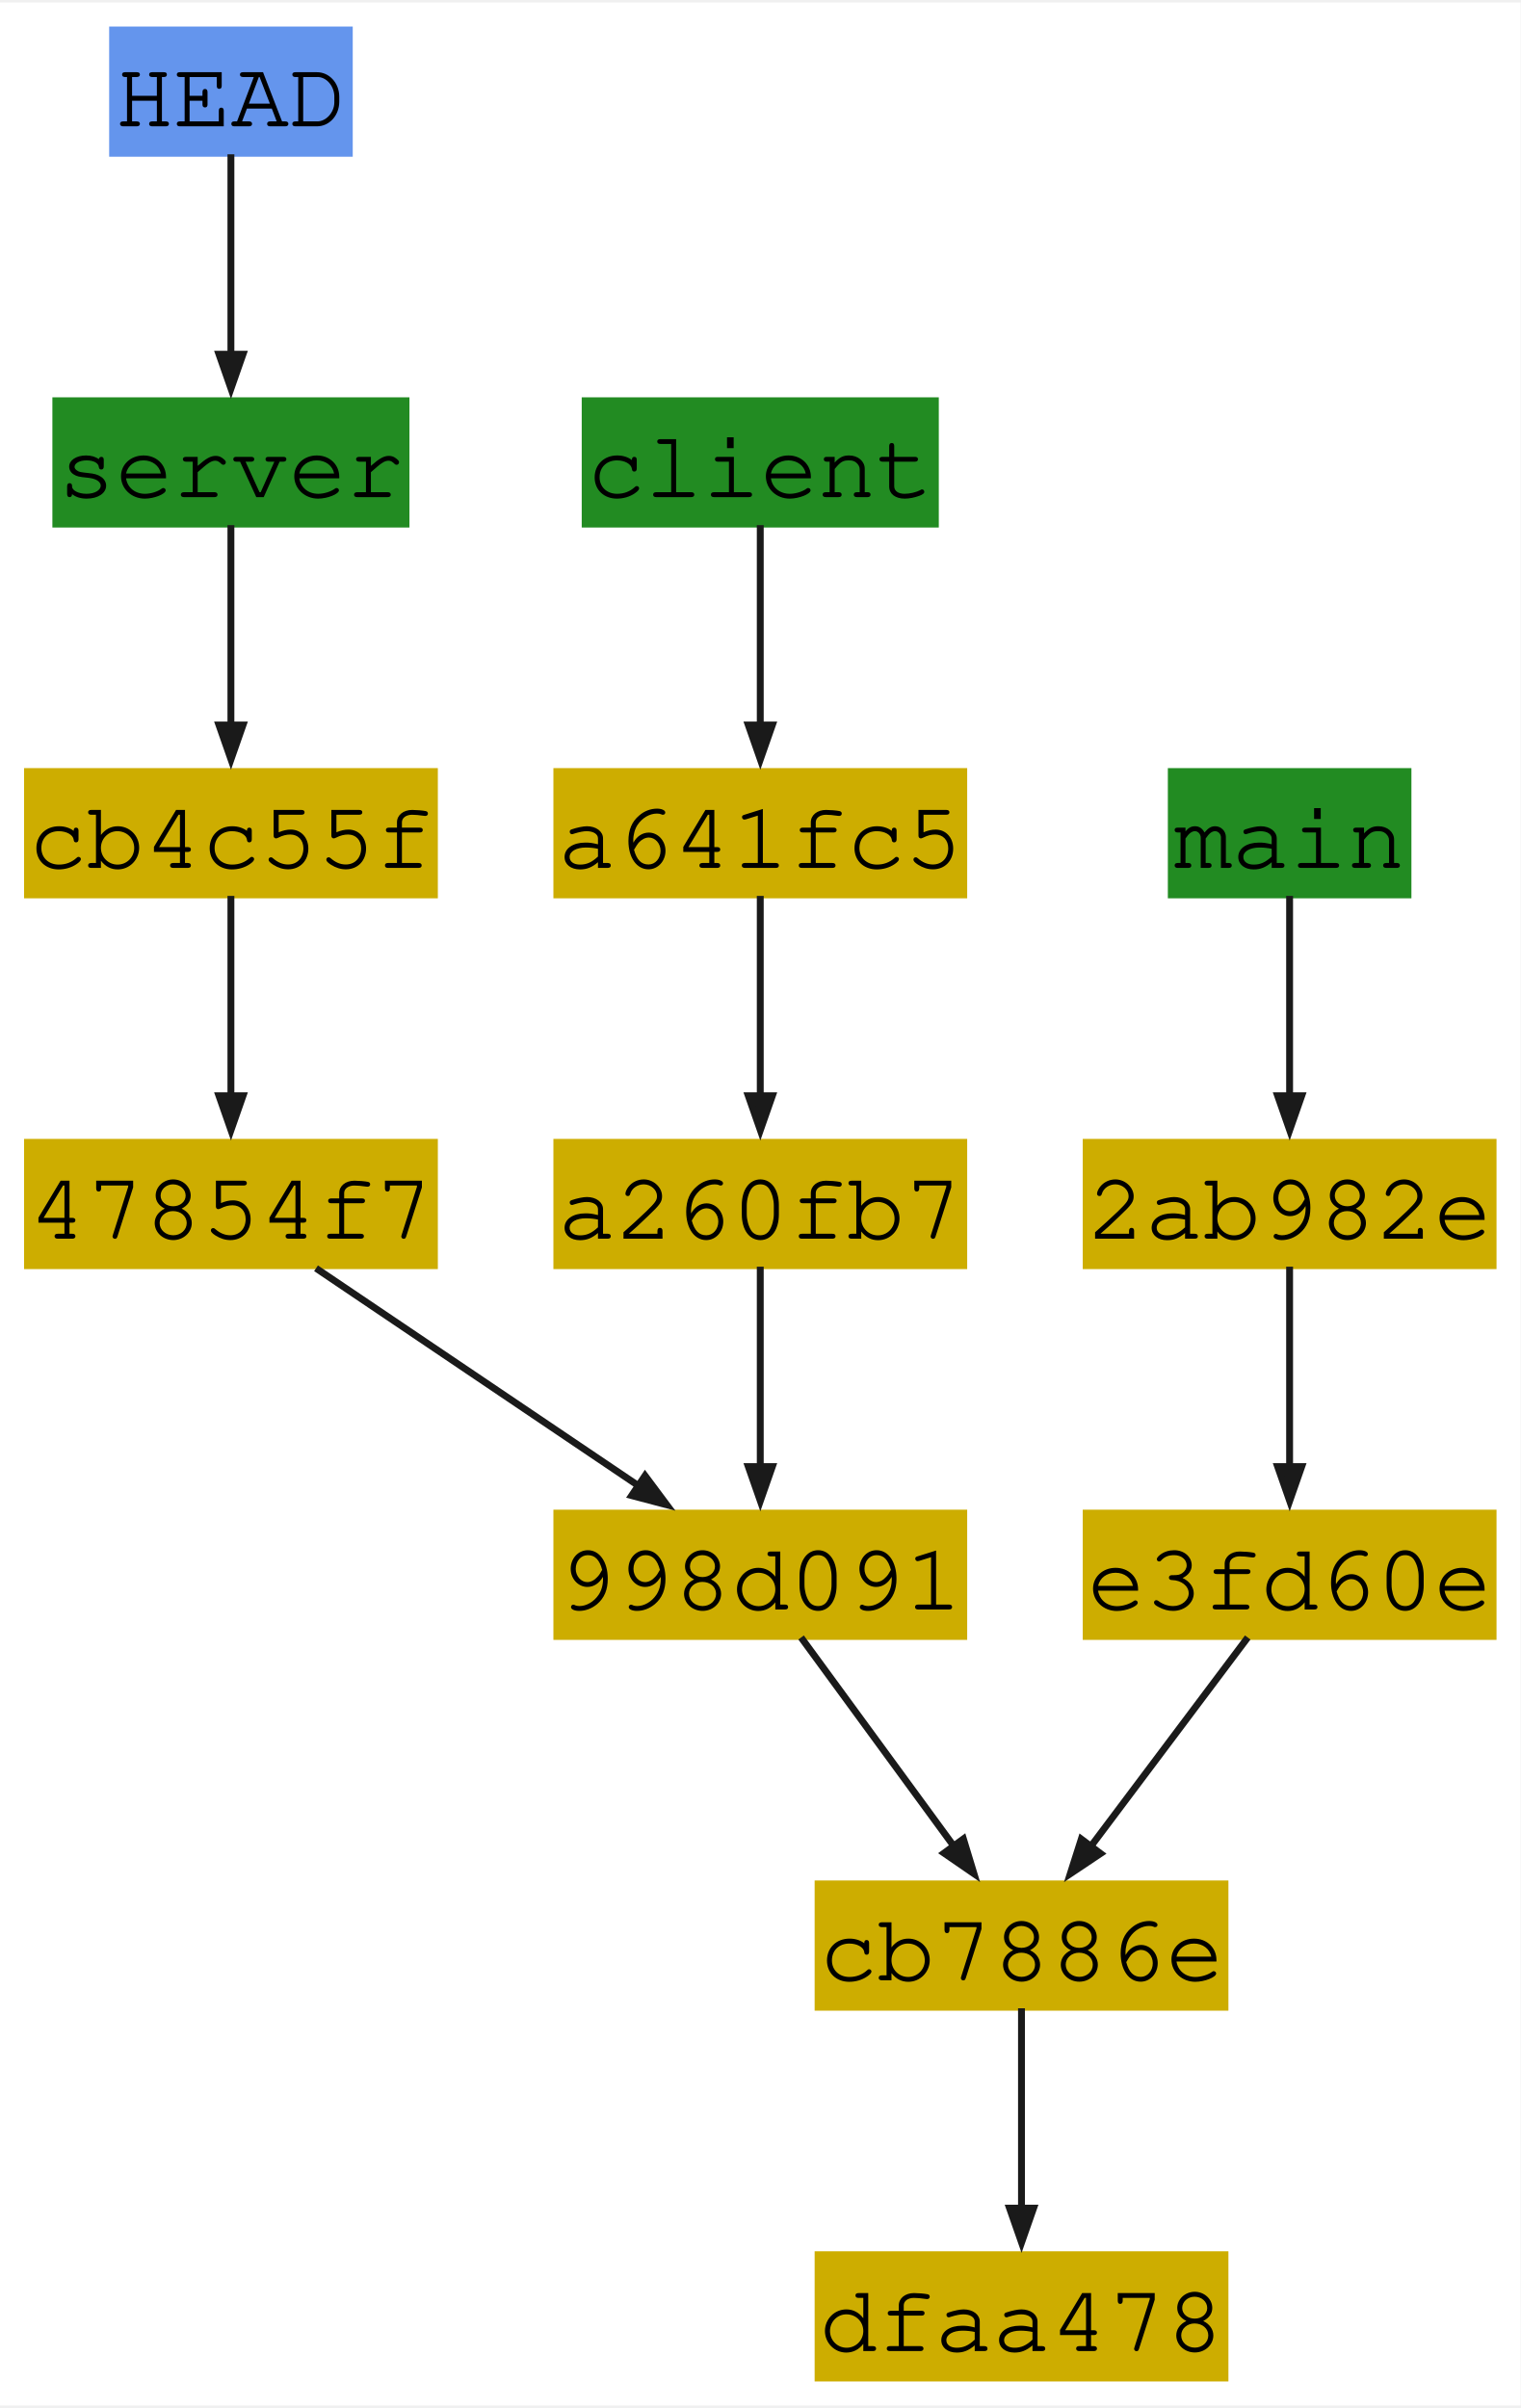
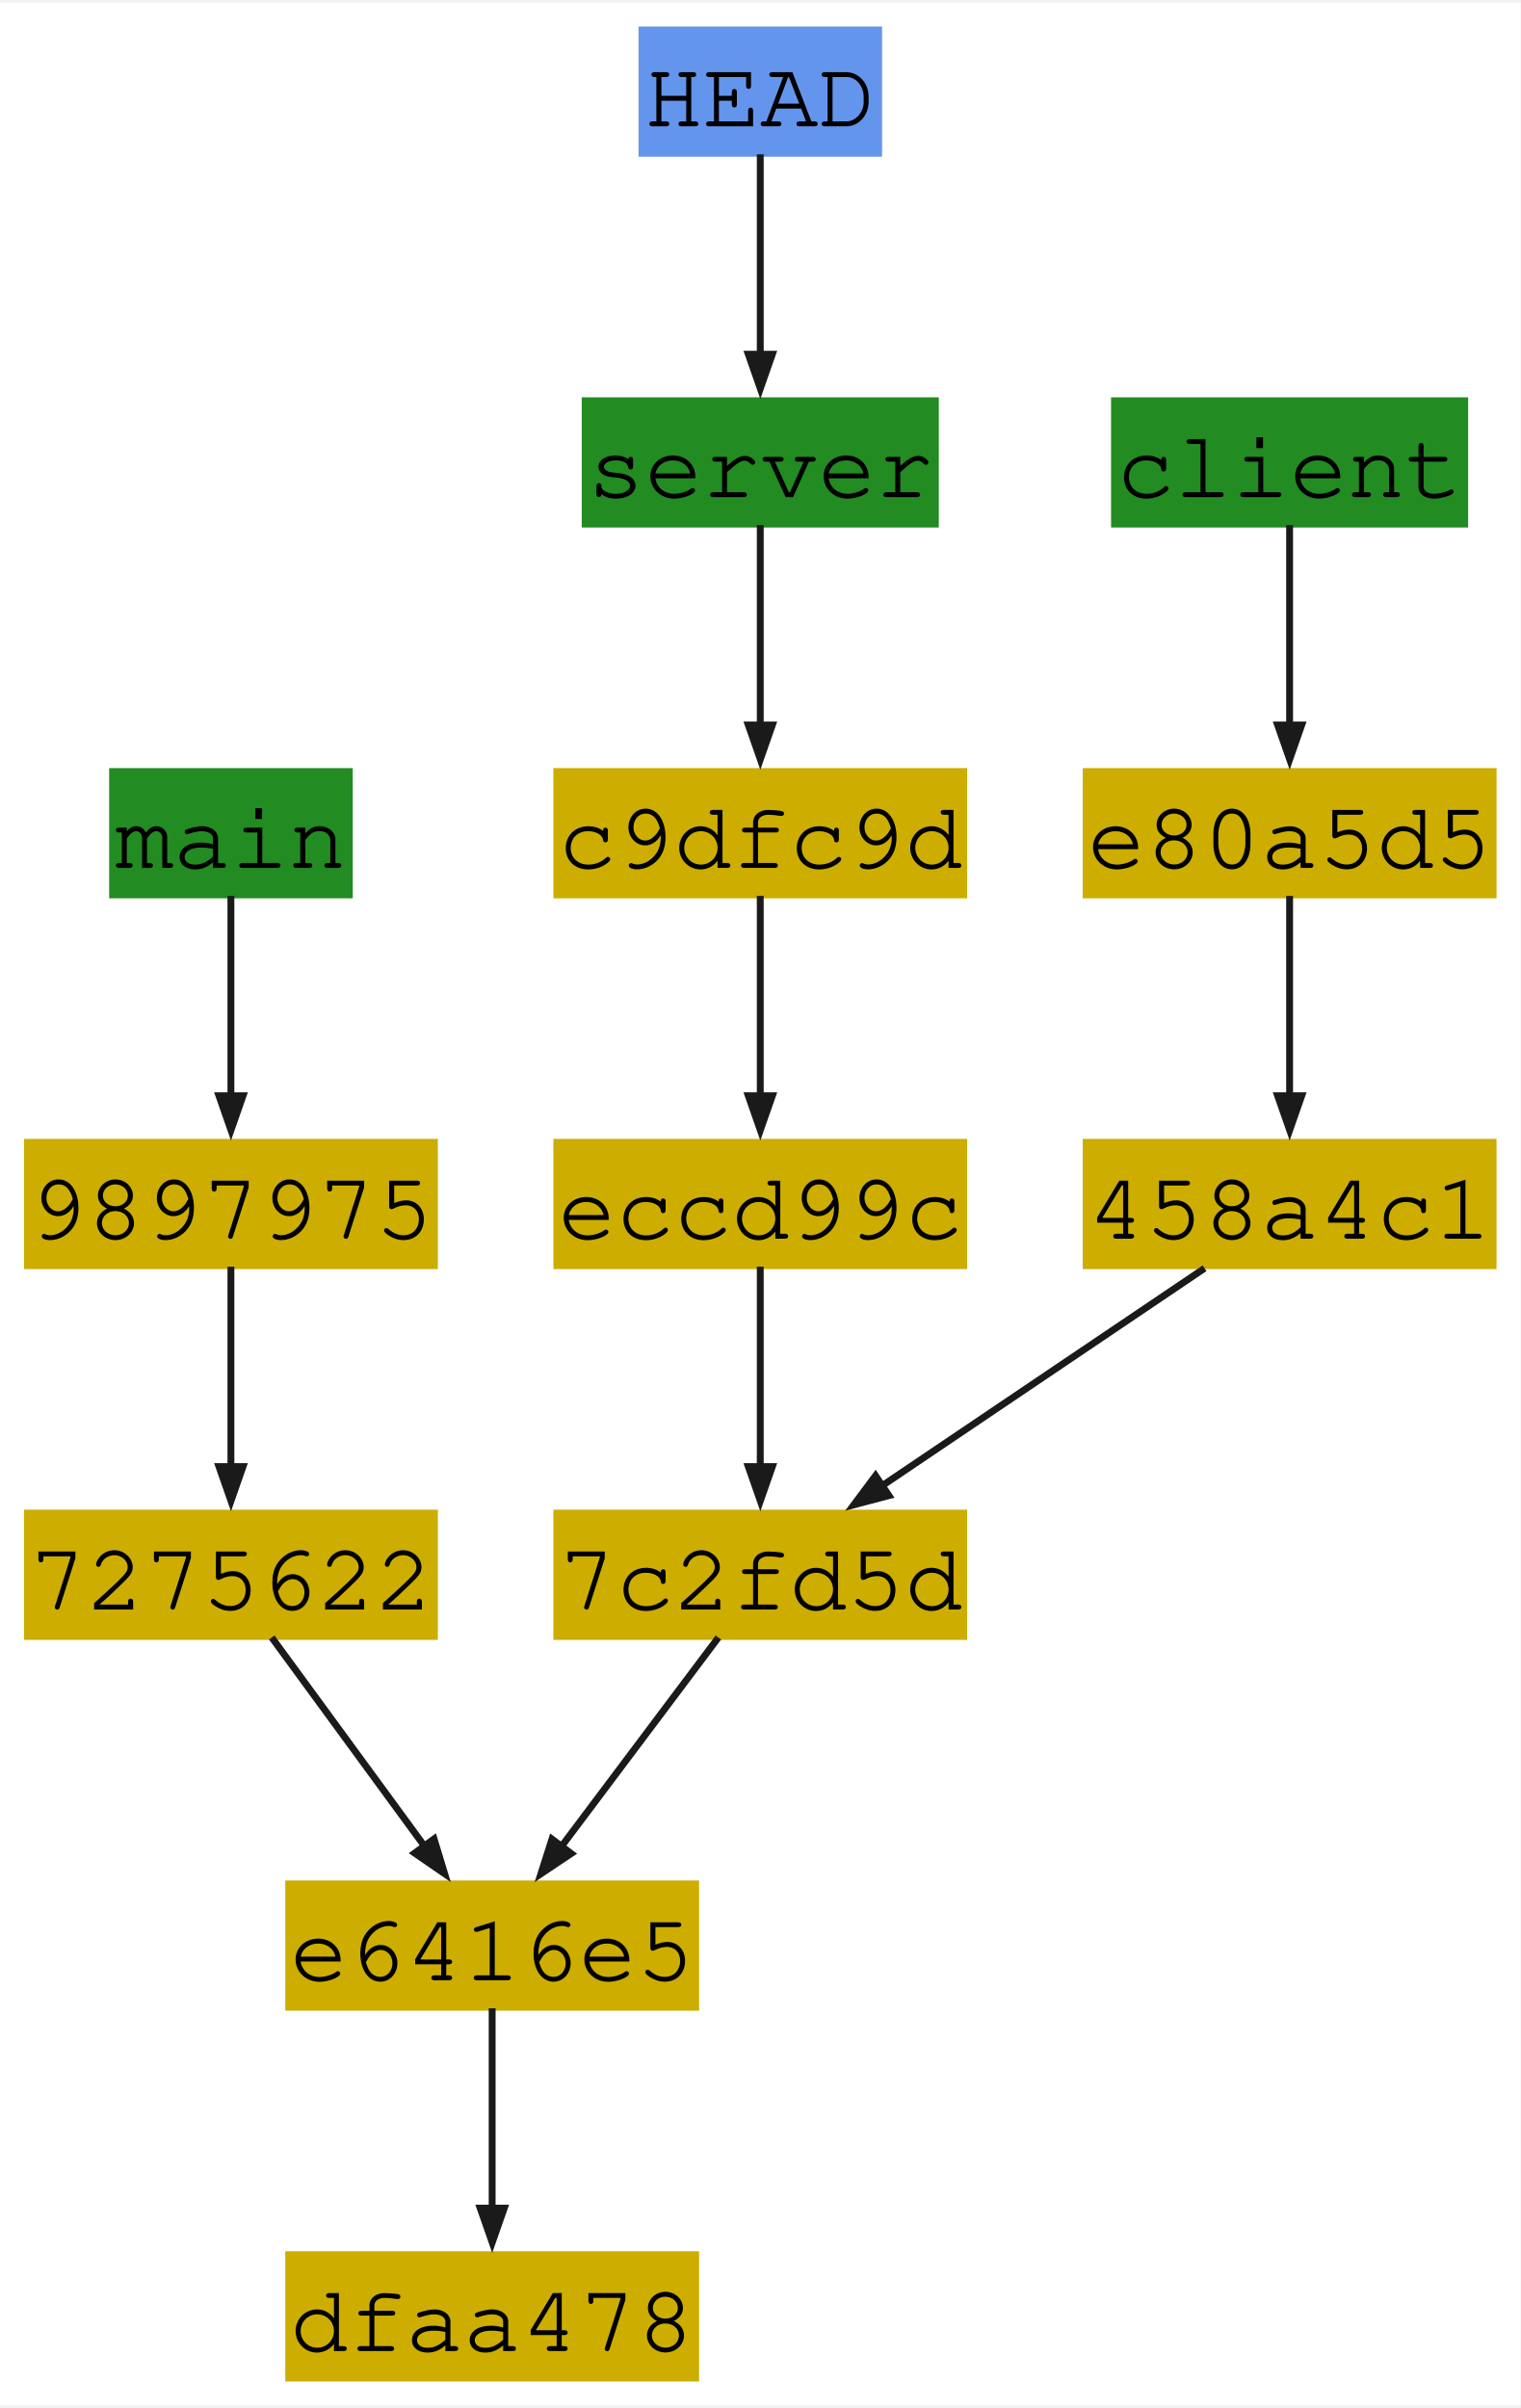
<svg xmlns="http://www.w3.org/2000/svg" xmlns:xlink="http://www.w3.org/1999/xlink" width="221pt" height="350pt" viewBox="0.00 0.00 221.19 349.58">
  <g id="graph0" class="graph" transform="scale(1 1) rotate(0) translate(4 345.58)">
    <polygon fill="white" stroke="none" points="-4,4 -4,-345.58 217.19,-345.58 217.19,4 -4,4" />
    <g id="node1" class="node">
      <g id="a_node1">
-         <a xlink:title="author: First Last &lt;first.last@mail.com&gt;&#10;Wed Jan 01 09:00:00 2025 +0100&#10;committer: Nom Prenom &lt;nom.prenom@mail.com&gt;&#10;Wed Jan 01 09:00:00 2025 +0100&#10;&#10;C6">
+         <a xlink:title="author: First Last &lt;first.last@mail.com&gt;&#10;Wed Jan 01 12:00:00 2025 +0100&#10;committer: Nom Prenom &lt;nom.prenom@mail.com&gt;&#10;Wed Jan 01 12:00:00 2025 +0100&#10;&#10;C8">
          <polygon fill="#cdad00" stroke="#cdad00" points="213.19,-179.76 154,-179.76 154,-161.82 213.19,-161.82 213.19,-179.76" />
-           <text text-anchor="middle" x="183.59" y="-165.74" font-family="Courier,monospace" font-size="14.00">2ab982e</text>
-         </a>
-       </g>
-     </g>
-     <g id="node11" class="node">
-       <g id="a_node11">
-         <a xlink:title="author: First Last &lt;first.last@mail.com&gt;&#10;Wed Jan 01 09:00:00 2025 +0100&#10;committer: Nom Prenom &lt;nom.prenom@mail.com&gt;&#10;Wed Jan 01 09:00:00 2025 +0100&#10;&#10;C5">
-           <polygon fill="#cdad00" stroke="#cdad00" points="213.19,-125.82 154,-125.82 154,-107.88 213.19,-107.88 213.19,-125.82" />
-           <text text-anchor="middle" x="183.59" y="-111.8" font-family="Courier,monospace" font-size="14.00">e3fd60e</text>
-         </a>
-       </g>
-     </g>
-     <g id="edge1" class="edge">
-       <path fill="none" stroke="#1a1a1a" d="M183.59,-161.67C183.59,-153.87 183.59,-141.89 183.59,-132.43" />
-       <polygon fill="#1a1a1a" stroke="#1a1a1a" points="185.35,-132.59 183.6,-127.59 181.85,-132.59 185.35,-132.59" />
-     </g>
-     <g id="node2" class="node">
-       <g id="a_node2">
-         <a xlink:title="author: First Last &lt;first.last@mail.com&gt;&#10;Wed Jan 01 09:00:00 2025 +0100&#10;committer: Nom Prenom &lt;nom.prenom@mail.com&gt;&#10;Wed Jan 01 09:00:00 2025 +0100&#10;&#10;C4">
-           <polygon fill="#cdad00" stroke="#cdad00" points="59.19,-179.76 0,-179.76 0,-161.82 59.19,-161.82 59.19,-179.76" />
-           <text text-anchor="middle" x="29.59" y="-165.74" font-family="Courier,monospace" font-size="14.00">47854f7</text>
+           <text text-anchor="middle" x="183.59" y="-165.74" font-family="Courier,monospace" font-size="14.00">458a4c1</text>
        </a>
      </g>
    </g>
    <g id="node3" class="node">
      <g id="a_node3">
-         <a xlink:title="author: First Last &lt;first.last@mail.com&gt;&#10;Wed Jan 01 09:00:00 2025 +0100&#10;committer: Nom Prenom &lt;nom.prenom@mail.com&gt;&#10;Wed Jan 01 09:00:00 2025 +0100&#10;&#10;C3">
+         <a xlink:title="author: First Last &lt;first.last@mail.com&gt;&#10;Wed Jan 01 11:00:00 2025 +0100&#10;committer: Nom Prenom &lt;nom.prenom@mail.com&gt;&#10;Wed Jan 01 11:00:00 2025 +0100&#10;&#10;C3">
          <polygon fill="#cdad00" stroke="#cdad00" points="136.19,-125.82 77,-125.82 77,-107.88 136.19,-107.88 136.19,-125.82" />
-           <text text-anchor="middle" x="106.59" y="-111.8" font-family="Courier,monospace" font-size="14.00">998d091</text>
+           <text text-anchor="middle" x="106.59" y="-111.8" font-family="Courier,monospace" font-size="14.00">7c2fd5d</text>
+         </a>
+       </g>
+     </g>
+     <g id="edge1" class="edge">
+       <path fill="none" stroke="#1a1a1a" d="M171.22,-161.44C158.54,-152.89 138.69,-139.5 124.33,-129.81" />
+       <polygon fill="#1a1a1a" stroke="#1a1a1a" points="125.31,-128.37 120.19,-127.02 123.36,-131.27 125.31,-128.37" />
+     </g>
+     <g id="node2" class="node">
+       <g id="a_node2">
+         <a xlink:title="author: First Last &lt;first.last@mail.com&gt;&#10;Wed Jan 01 16:00:00 2025 +0100&#10;committer: Nom Prenom &lt;nom.prenom@mail.com&gt;&#10;Wed Jan 01 16:00:00 2025 +0100&#10;&#10;C5">
+           <polygon fill="#cdad00" stroke="#cdad00" points="59.19,-125.82 0,-125.82 0,-107.88 59.19,-107.88 59.19,-125.82" />
+           <text text-anchor="middle" x="29.59" y="-111.8" font-family="Courier,monospace" font-size="14.00">7275622</text>
+         </a>
+       </g>
+     </g>
+     <g id="node9" class="node">
+       <g id="a_node9">
+         <a xlink:title="author: First Last &lt;first.last@mail.com&gt;&#10;Wed Jan 01 10:00:00 2025 +0100&#10;committer: Nom Prenom &lt;nom.prenom@mail.com&gt;&#10;Wed Jan 01 10:00:00 2025 +0100&#10;&#10;C2">
+           <polygon fill="#cdad00" stroke="#cdad00" points="97.19,-71.88 38,-71.88 38,-53.94 97.19,-53.94 97.19,-71.88" />
+           <text text-anchor="middle" x="67.59" y="-57.86" font-family="Courier,monospace" font-size="14.00">e6416e5</text>
        </a>
      </g>
    </g>
    <g id="edge2" class="edge">
-       <path fill="none" stroke="#1a1a1a" d="M41.97,-161.44C54.65,-152.89 74.5,-139.5 88.86,-129.81" />
-       <polygon fill="#1a1a1a" stroke="#1a1a1a" points="89.83,-131.27 93,-127.02 87.88,-128.37 89.83,-131.27" />
+       <path fill="none" stroke="#1a1a1a" d="M35.53,-107.73C41.52,-99.55 50.86,-86.78 57.92,-77.13" />
+       <polygon fill="#1a1a1a" stroke="#1a1a1a" points="59.14,-78.43 60.68,-73.36 56.32,-76.36 59.14,-78.43" />
    </g>
-     <g id="node8" class="node">
-       <g id="a_node8">
-         <a xlink:title="author: First Last &lt;first.last@mail.com&gt;&#10;Wed Jan 01 09:00:00 2025 +0100&#10;committer: Nom Prenom &lt;nom.prenom@mail.com&gt;&#10;Wed Jan 01 09:00:00 2025 +0100&#10;&#10;C2">
-           <polygon fill="#cdad00" stroke="#cdad00" points="174.19,-71.88 115,-71.88 115,-53.94 174.19,-53.94 174.19,-71.88" />
-           <text text-anchor="middle" x="144.59" y="-57.86" font-family="Courier,monospace" font-size="14.00">cb7886e</text>
+     <g id="edge3" class="edge">
+       <path fill="none" stroke="#1a1a1a" d="M100.5,-107.73C94.36,-99.55 84.77,-86.78 77.52,-77.13" />
+       <polygon fill="#1a1a1a" stroke="#1a1a1a" points="79.09,-76.3 74.68,-73.35 76.29,-78.4 79.09,-76.3" />
+     </g>
+     <g id="node4" class="node">
+       <g id="a_node4">
+         <a xlink:title="author: First Last &lt;first.last@mail.com&gt;&#10;Wed Jan 01 17:00:00 2025 +0100&#10;committer: Nom Prenom &lt;nom.prenom@mail.com&gt;&#10;Wed Jan 01 17:00:00 2025 +0100&#10;&#10;C6">
+           <polygon fill="#cdad00" stroke="#cdad00" points="59.19,-179.76 0,-179.76 0,-161.82 59.19,-161.82 59.19,-179.76" />
+           <text text-anchor="middle" x="29.59" y="-165.74" font-family="Courier,monospace" font-size="14.00">9897975</text>
        </a>
      </g>
    </g>
-     <g id="edge3" class="edge">
-       <path fill="none" stroke="#1a1a1a" d="M112.53,-107.73C118.52,-99.55 127.86,-86.78 134.92,-77.13" />
-       <polygon fill="#1a1a1a" stroke="#1a1a1a" points="136.14,-78.43 137.68,-73.36 133.32,-76.36 136.14,-78.43" />
+     <g id="edge4" class="edge">
+       <path fill="none" stroke="#1a1a1a" d="M29.59,-161.67C29.59,-153.87 29.59,-141.89 29.59,-132.43" />
+       <polygon fill="#1a1a1a" stroke="#1a1a1a" points="31.35,-132.59 29.6,-127.59 27.85,-132.59 31.35,-132.59" />
    </g>
-     <g id="node4" class="node">
-       <g id="a_node4">
+     <g id="node5" class="node">
+       <g id="a_node5">
        <a xlink:title="server">
-           <polygon fill="cornflowerblue" stroke="cornflowerblue" points="46.81,-341.58 12.38,-341.58 12.38,-323.64 46.81,-323.64 46.81,-341.58" />
-           <text text-anchor="middle" x="29.59" y="-327.56" font-family="Courier,monospace" font-size="14.00">HEAD</text>
+           <polygon fill="cornflowerblue" stroke="cornflowerblue" points="123.81,-341.58 89.38,-341.58 89.38,-323.64 123.81,-323.64 123.81,-341.58" />
+           <text text-anchor="middle" x="106.59" y="-327.56" font-family="Courier,monospace" font-size="14.00">HEAD</text>
        </a>
      </g>
    </g>
    <g id="node13" class="node">
      <g id="a_node13">
        <a xlink:title="-&gt; None">
-           <polygon fill="forestgreen" stroke="forestgreen" points="55.06,-287.64 4.12,-287.64 4.12,-269.7 55.06,-269.7 55.06,-287.64" />
-           <text text-anchor="middle" x="29.59" y="-273.62" font-family="Courier,monospace" font-size="14.00">server</text>
-         </a>
-       </g>
-     </g>
-     <g id="edge4" class="edge">
-       <path fill="none" stroke="#1a1a1a" d="M29.59,-323.49C29.59,-315.69 29.59,-303.71 29.59,-294.25" />
-       <polygon fill="#1a1a1a" stroke="#1a1a1a" points="31.35,-294.41 29.6,-289.41 27.85,-294.41 31.35,-294.41" />
-     </g>
-     <g id="node5" class="node">
-       <g id="a_node5">
-         <a xlink:title="author: First Last &lt;first.last@mail.com&gt;&#10;Wed Jan 01 09:00:00 2025 +0100&#10;committer: Nom Prenom &lt;nom.prenom@mail.com&gt;&#10;Wed Jan 01 09:00:00 2025 +0100&#10;&#10;C8">
-           <polygon fill="#cdad00" stroke="#cdad00" points="136.19,-179.76 77,-179.76 77,-161.82 136.19,-161.82 136.19,-179.76" />
-           <text text-anchor="middle" x="106.59" y="-165.74" font-family="Courier,monospace" font-size="14.00">a260fb7</text>
+           <polygon fill="forestgreen" stroke="forestgreen" points="132.06,-287.64 81.12,-287.64 81.12,-269.7 132.06,-269.7 132.06,-287.64" />
+           <text text-anchor="middle" x="106.59" y="-273.62" font-family="Courier,monospace" font-size="14.00">server</text>
        </a>
      </g>
    </g>
    <g id="edge5" class="edge">
-       <path fill="none" stroke="#1a1a1a" d="M106.59,-161.67C106.59,-153.87 106.59,-141.89 106.59,-132.43" />
-       <polygon fill="#1a1a1a" stroke="#1a1a1a" points="108.35,-132.59 106.6,-127.59 104.85,-132.59 108.35,-132.59" />
+       <path fill="none" stroke="#1a1a1a" d="M106.59,-323.49C106.59,-315.69 106.59,-303.71 106.59,-294.25" />
+       <polygon fill="#1a1a1a" stroke="#1a1a1a" points="108.35,-294.41 106.6,-289.41 104.85,-294.41 108.35,-294.41" />
    </g>
    <g id="node6" class="node">
      <g id="a_node6">
-         <a xlink:title="author: First Last &lt;first.last@mail.com&gt;&#10;Wed Jan 01 09:00:00 2025 +0100&#10;committer: Nom Prenom &lt;nom.prenom@mail.com&gt;&#10;Wed Jan 01 09:00:00 2025 +0100&#10;&#10;C9">
+         <a xlink:title="author: First Last &lt;first.last@mail.com&gt;&#10;Wed Jan 01 15:00:00 2025 +0100&#10;committer: Nom Prenom &lt;nom.prenom@mail.com&gt;&#10;Wed Jan 01 15:00:00 2025 +0100&#10;&#10;C10">
          <polygon fill="#cdad00" stroke="#cdad00" points="136.19,-233.7 77,-233.7 77,-215.76 136.19,-215.76 136.19,-233.7" />
-           <text text-anchor="middle" x="106.59" y="-219.68" font-family="Courier,monospace" font-size="14.00">a641fc5</text>
+           <text text-anchor="middle" x="106.59" y="-219.68" font-family="Courier,monospace" font-size="14.00">c9dfc9d</text>
+         </a>
+       </g>
+     </g>
+     <g id="node11" class="node">
+       <g id="a_node11">
+         <a xlink:title="author: First Last &lt;first.last@mail.com&gt;&#10;Wed Jan 01 14:00:00 2025 +0100&#10;committer: Nom Prenom &lt;nom.prenom@mail.com&gt;&#10;Wed Jan 01 14:00:00 2025 +0100&#10;&#10;C4">
+           <polygon fill="#cdad00" stroke="#cdad00" points="136.19,-179.76 77,-179.76 77,-161.82 136.19,-161.82 136.19,-179.76" />
+           <text text-anchor="middle" x="106.59" y="-165.74" font-family="Courier,monospace" font-size="14.00">eccd99c</text>
        </a>
      </g>
    </g>
    <g id="edge6" class="edge">
      <path fill="none" stroke="#1a1a1a" d="M106.59,-215.61C106.59,-207.81 106.59,-195.83 106.59,-186.37" />
      <polygon fill="#1a1a1a" stroke="#1a1a1a" points="108.35,-186.53 106.6,-181.53 104.85,-186.53 108.35,-186.53" />
    </g>
    <g id="node7" class="node">
      <g id="a_node7">
-         <a xlink:title="author: First Last &lt;first.last@mail.com&gt;&#10;Wed Jan 01 09:00:00 2025 +0100&#10;committer: Nom Prenom &lt;nom.prenom@mail.com&gt;&#10;Wed Jan 01 09:00:00 2025 +0100&#10;&#10;C10">
-           <polygon fill="#cdad00" stroke="#cdad00" points="59.19,-233.7 0,-233.7 0,-215.76 59.19,-215.76 59.19,-233.7" />
-           <text text-anchor="middle" x="29.59" y="-219.68" font-family="Courier,monospace" font-size="14.00">cb4c55f</text>
+         <a xlink:title="-&gt; None">
+           <polygon fill="forestgreen" stroke="forestgreen" points="209.06,-287.64 158.12,-287.64 158.12,-269.7 209.06,-269.7 209.06,-287.64" />
+           <text text-anchor="middle" x="183.59" y="-273.62" font-family="Courier,monospace" font-size="14.00">client</text>
+         </a>
+       </g>
+     </g>
+     <g id="node10" class="node">
+       <g id="a_node10">
+         <a xlink:title="author: First Last &lt;first.last@mail.com&gt;&#10;Wed Jan 01 13:00:00 2025 +0100&#10;committer: Nom Prenom &lt;nom.prenom@mail.com&gt;&#10;Wed Jan 01 13:00:00 2025 +0100&#10;&#10;C9">
+           <polygon fill="#cdad00" stroke="#cdad00" points="213.19,-233.7 154,-233.7 154,-215.76 213.19,-215.76 213.19,-233.7" />
+           <text text-anchor="middle" x="183.59" y="-219.68" font-family="Courier,monospace" font-size="14.00">e80a5d5</text>
+         </a>
+       </g>
+     </g>
+     <g id="edge10" class="edge">
+       <path fill="none" stroke="#1a1a1a" d="M183.59,-269.55C183.59,-261.75 183.59,-249.77 183.59,-240.31" />
+       <polygon fill="#1a1a1a" stroke="#1a1a1a" points="185.35,-240.47 183.6,-235.47 181.85,-240.47 185.35,-240.47" />
+     </g>
+     <g id="node8" class="node">
+       <g id="a_node8">
+         <a xlink:title="author: First Last &lt;first.last@mail.com&gt;&#10;Wed Jan 01 09:00:00 2025 +0100&#10;committer: Nom Prenom &lt;nom.prenom@mail.com&gt;&#10;Wed Jan 01 09:00:00 2025 +0100&#10;&#10;C1">
+           <polygon fill="#cdad00" stroke="#cdad00" points="97.19,-17.94 38,-17.94 38,0 97.19,0 97.19,-17.94" />
+           <text text-anchor="middle" x="67.59" y="-3.92" font-family="Courier,monospace" font-size="14.00">dfaa478</text>
        </a>
      </g>
    </g>
    <g id="edge7" class="edge">
-       <path fill="none" stroke="#1a1a1a" d="M29.59,-215.61C29.59,-207.81 29.59,-195.83 29.59,-186.37" />
-       <polygon fill="#1a1a1a" stroke="#1a1a1a" points="31.35,-186.53 29.6,-181.53 27.85,-186.53 31.35,-186.53" />
-     </g>
-     <g id="node10" class="node">
-       <g id="a_node10">
-         <a xlink:title="author: First Last &lt;first.last@mail.com&gt;&#10;Wed Jan 01 09:00:00 2025 +0100&#10;committer: Nom Prenom &lt;nom.prenom@mail.com&gt;&#10;Wed Jan 01 09:00:00 2025 +0100&#10;&#10;C1">
-           <polygon fill="#cdad00" stroke="#cdad00" points="174.19,-17.94 115,-17.94 115,0 174.19,0 174.19,-17.94" />
-           <text text-anchor="middle" x="144.59" y="-3.92" font-family="Courier,monospace" font-size="14.00">dfaa478</text>
-         </a>
-       </g>
+       <path fill="none" stroke="#1a1a1a" d="M67.59,-53.79C67.59,-45.99 67.59,-34.01 67.59,-24.55" />
+       <polygon fill="#1a1a1a" stroke="#1a1a1a" points="69.35,-24.71 67.6,-19.71 65.85,-24.71 69.35,-24.71" />
    </g>
    <g id="edge8" class="edge">
-       <path fill="none" stroke="#1a1a1a" d="M144.59,-53.79C144.59,-45.99 144.59,-34.01 144.59,-24.55" />
-       <polygon fill="#1a1a1a" stroke="#1a1a1a" points="146.35,-24.71 144.6,-19.71 142.85,-24.71 146.35,-24.71" />
-     </g>
-     <g id="node9" class="node">
-       <g id="a_node9">
-         <a xlink:title="-&gt; None">
-           <polygon fill="forestgreen" stroke="forestgreen" points="132.06,-287.64 81.12,-287.64 81.12,-269.7 132.06,-269.7 132.06,-287.64" />
-           <text text-anchor="middle" x="106.59" y="-273.62" font-family="Courier,monospace" font-size="14.00">client</text>
-         </a>
-       </g>
-     </g>
-     <g id="edge10" class="edge">
-       <path fill="none" stroke="#1a1a1a" d="M106.59,-269.55C106.59,-261.75 106.59,-249.77 106.59,-240.31" />
-       <polygon fill="#1a1a1a" stroke="#1a1a1a" points="108.35,-240.47 106.6,-235.47 104.85,-240.47 108.35,-240.47" />
+       <path fill="none" stroke="#1a1a1a" d="M183.59,-215.61C183.59,-207.81 183.59,-195.83 183.59,-186.37" />
+       <polygon fill="#1a1a1a" stroke="#1a1a1a" points="185.35,-186.53 183.6,-181.53 181.85,-186.53 185.35,-186.53" />
    </g>
    <g id="edge9" class="edge">
-       <path fill="none" stroke="#1a1a1a" d="M177.5,-107.73C171.36,-99.55 161.77,-86.78 154.52,-77.13" />
-       <polygon fill="#1a1a1a" stroke="#1a1a1a" points="156.09,-76.3 151.68,-73.35 153.29,-78.4 156.09,-76.3" />
+       <path fill="none" stroke="#1a1a1a" d="M106.59,-161.67C106.59,-153.87 106.59,-141.89 106.59,-132.43" />
+       <polygon fill="#1a1a1a" stroke="#1a1a1a" points="108.35,-132.59 106.6,-127.59 104.85,-132.59 108.35,-132.59" />
    </g>
    <g id="node12" class="node">
      <g id="a_node12">
        <a xlink:title="-&gt; None">
-           <polygon fill="forestgreen" stroke="forestgreen" points="200.81,-233.7 166.38,-233.7 166.38,-215.76 200.81,-215.76 200.81,-233.7" />
-           <text text-anchor="middle" x="183.59" y="-219.68" font-family="Courier,monospace" font-size="14.00">main</text>
+           <polygon fill="forestgreen" stroke="forestgreen" points="46.81,-233.7 12.38,-233.7 12.38,-215.76 46.81,-215.76 46.81,-233.7" />
+           <text text-anchor="middle" x="29.59" y="-219.68" font-family="Courier,monospace" font-size="14.00">main</text>
        </a>
      </g>
    </g>
    <g id="edge11" class="edge">
-       <path fill="none" stroke="#1a1a1a" d="M183.59,-215.61C183.59,-207.81 183.59,-195.83 183.59,-186.37" />
-       <polygon fill="#1a1a1a" stroke="#1a1a1a" points="185.35,-186.53 183.6,-181.53 181.85,-186.53 185.35,-186.53" />
+       <path fill="none" stroke="#1a1a1a" d="M29.59,-215.61C29.59,-207.81 29.59,-195.83 29.59,-186.37" />
+       <polygon fill="#1a1a1a" stroke="#1a1a1a" points="31.35,-186.53 29.6,-181.53 27.85,-186.53 31.35,-186.53" />
    </g>
    <g id="edge12" class="edge">
-       <path fill="none" stroke="#1a1a1a" d="M29.59,-269.55C29.59,-261.75 29.59,-249.77 29.59,-240.31" />
-       <polygon fill="#1a1a1a" stroke="#1a1a1a" points="31.35,-240.47 29.6,-235.47 27.85,-240.47 31.35,-240.47" />
+       <path fill="none" stroke="#1a1a1a" d="M106.59,-269.55C106.59,-261.75 106.59,-249.77 106.59,-240.31" />
+       <polygon fill="#1a1a1a" stroke="#1a1a1a" points="108.35,-240.47 106.6,-235.47 104.85,-240.47 108.35,-240.47" />
    </g>
  </g>
</svg>
